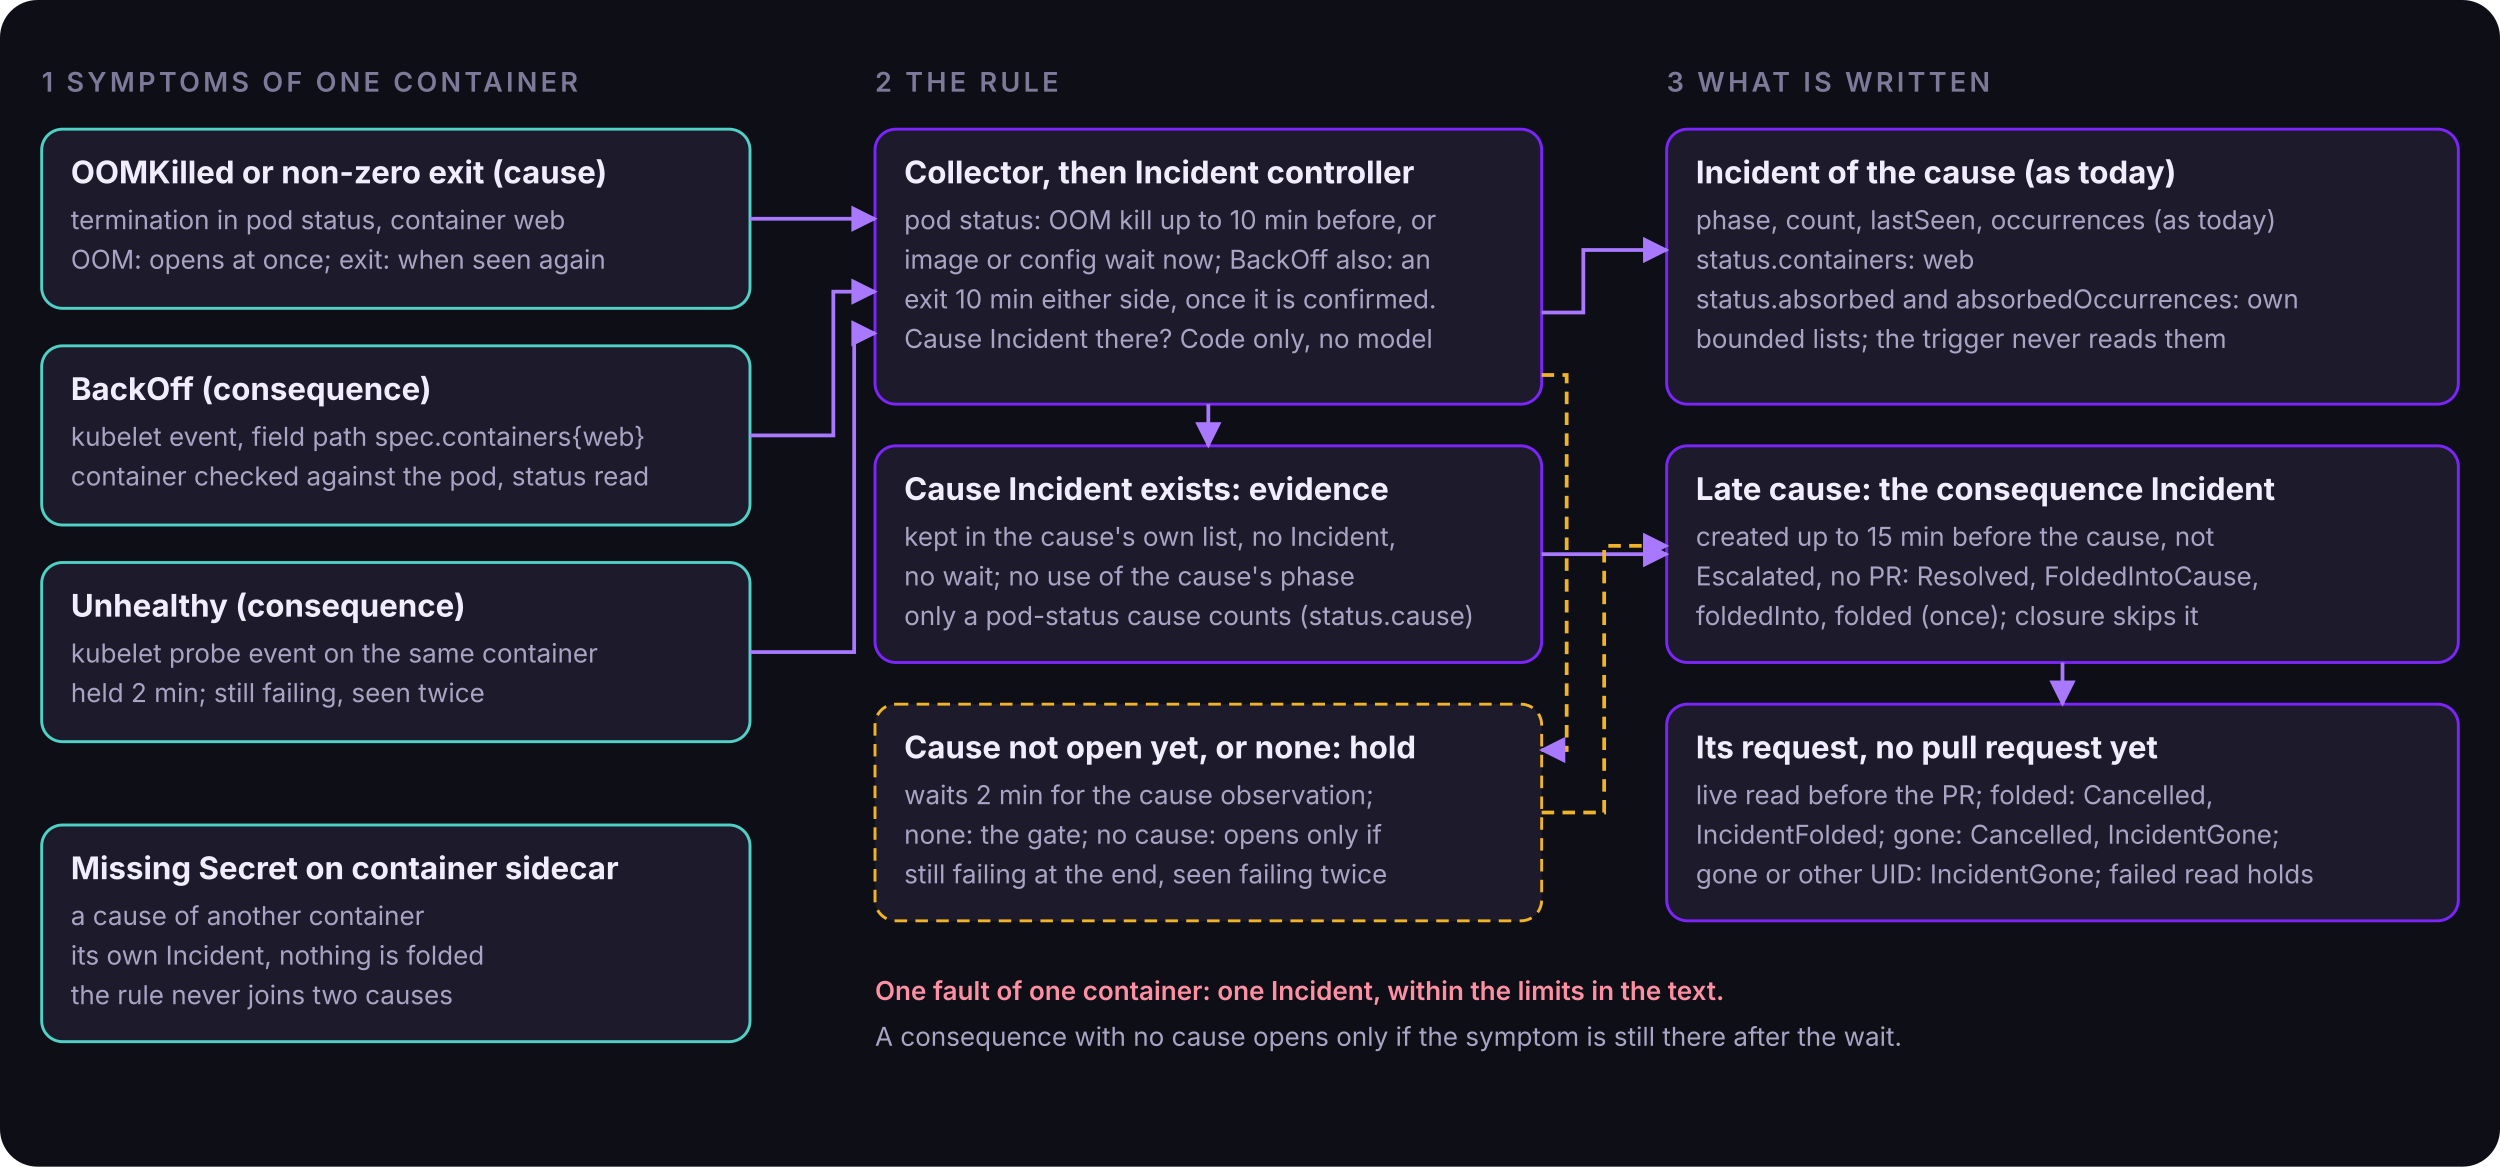
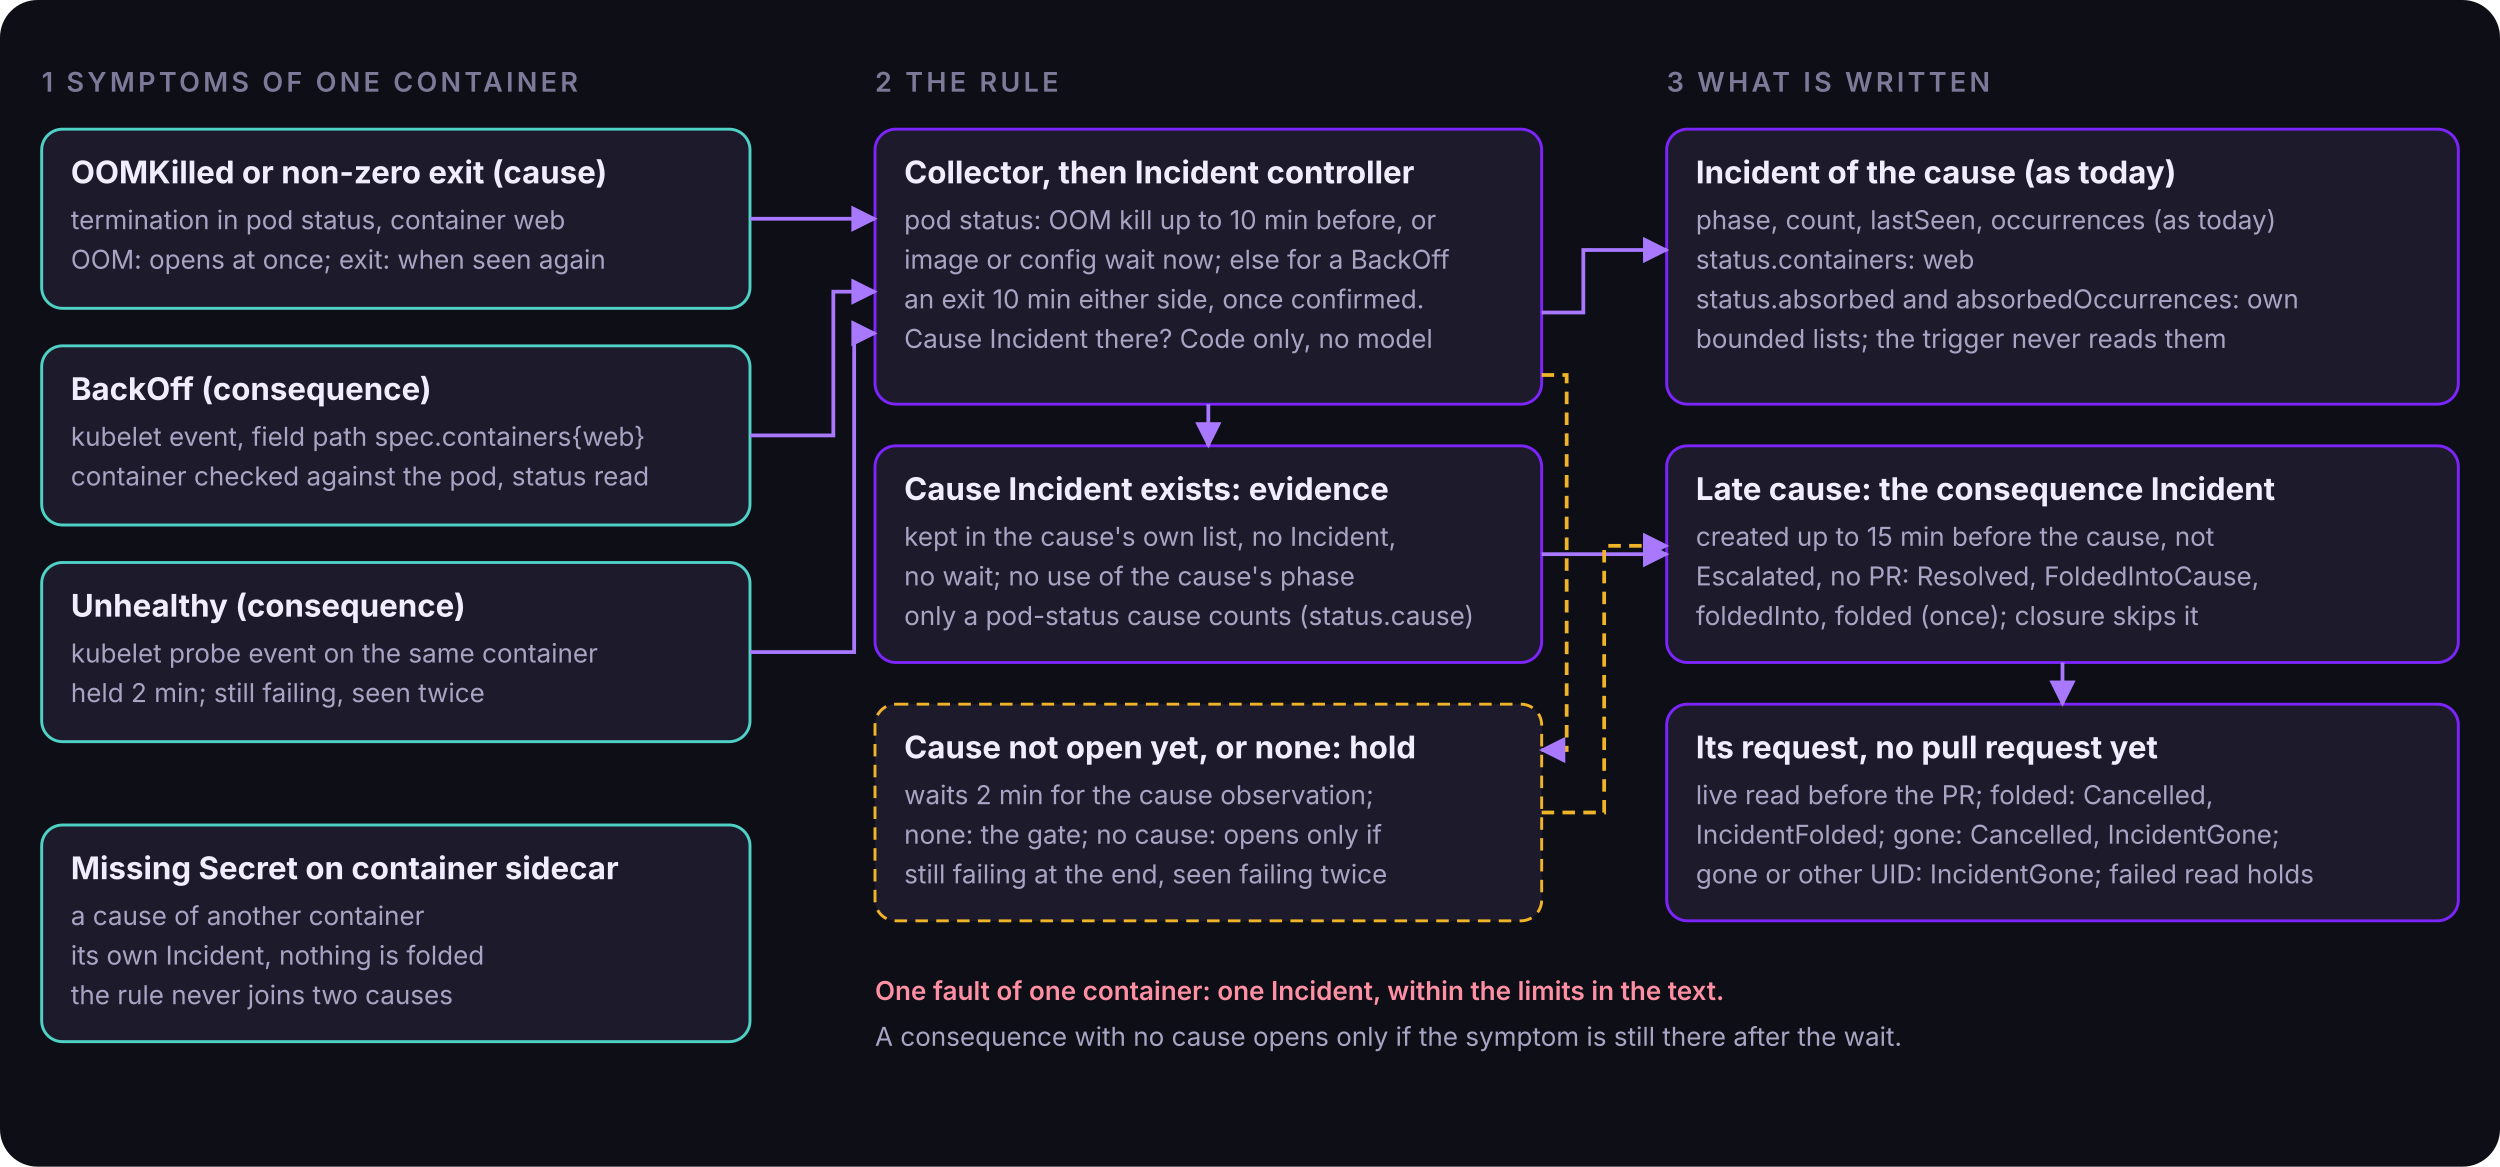
<svg xmlns="http://www.w3.org/2000/svg" viewBox="0 0 1200 560" role="img" aria-labelledby="t d" font-family="Inter, 'Segoe UI', system-ui, -apple-system, sans-serif">
  <defs>
    <marker id="a" viewBox="0 0 10 10" refX="9" refY="5" markerWidth="7" markerHeight="7" orient="auto-start-reverse">
      <path d="M0 0 10 5 0 10z" fill="#a879ff" />
    </marker>
    <style>
.bt{fill:#1d1b2b;stroke:#7c24fc;stroke-width:1.4}
.ext{fill:#1d1b2b;stroke:#4fd1c5;stroke-width:1.4}
.hold{fill:#1d1b2b;stroke:#f0b429;stroke-width:1.4;stroke-dasharray:6 4}
.lanet{fill:#7d7999;font-size:13px;font-weight:600;letter-spacing:.12em}
.h{fill:#f1edff;font-size:15px;font-weight:650}
.s{fill:#a9a4c4;font-size:12.5px}
.no{fill:#ff8fa3;font-size:12.5px;font-weight:600}
.fb{stroke:#a879ff;stroke-width:1.8;fill:none}
.dash{stroke:#f0b429;stroke-width:1.8;fill:none;stroke-dasharray:6 4}
</style>
  </defs>
  <rect width="1200" height="560" rx="18" fill="#0e0e16" />
  <text class="lanet" x="20" y="44">1  SYMPTOMS OF ONE CONTAINER</text>
  <text class="lanet" x="420" y="44">2  THE RULE</text>
  <text class="lanet" x="800" y="44">3  WHAT IS WRITTEN</text>
  <rect class="ext" x="20" y="62" width="340" height="86" rx="10" />
  <text class="h" x="34" y="88">OOMKilled or non-zero exit (cause)</text>
  <text class="s" x="34" y="110">termination in pod status, container web</text>
  <text class="s" x="34" y="129">OOM: opens at once; exit: when seen again</text>
  <rect class="ext" x="20" y="166" width="340" height="86" rx="10" />
  <text class="h" x="34" y="192">BackOff (consequence)</text>
  <text class="s" x="34" y="214">kubelet event, field path spec.containers{web}</text>
  <text class="s" x="34" y="233">container checked against the pod, status read</text>
  <rect class="ext" x="20" y="270" width="340" height="86" rx="10" />
  <text class="h" x="34" y="296">Unhealthy (consequence)</text>
  <text class="s" x="34" y="318">kubelet probe event on the same container</text>
  <text class="s" x="34" y="337">held 2 min; still failing, seen twice</text>
  <rect class="ext" x="20" y="396" width="340" height="104" rx="10" />
  <text class="h" x="34" y="422">Missing Secret on container sidecar</text>
  <text class="s" x="34" y="444">a cause of another container</text>
  <text class="s" x="34" y="463">its own Incident, nothing is folded</text>
  <text class="s" x="34" y="482">the rule never joins two causes</text>
  <rect class="bt" x="420" y="62" width="320" height="132" rx="10" />
  <text class="h" x="434" y="88">Collector, then Incident controller</text>
  <text class="s" x="434" y="110">pod status: OOM kill up to 10 min before, or</text>
-   <text class="s" x="434" y="129">image or config wait now; BackOff also: an</text>
-   <text class="s" x="434" y="148">exit 10 min either side, once it is confirmed.</text>
+   <text class="s" x="434" y="129">image or config wait now; else for a BackOff</text>
+   <text class="s" x="434" y="148">an exit 10 min either side, once confirmed.</text>
  <text class="s" x="434" y="167">Cause Incident there? Code only, no model</text>
  <rect class="bt" x="420" y="214" width="320" height="104" rx="10" />
  <text class="h" x="434" y="240">Cause Incident exists: evidence</text>
  <text class="s" x="434" y="262">kept in the cause's own list, no Incident,</text>
  <text class="s" x="434" y="281">no wait; no use of the cause's phase</text>
  <text class="s" x="434" y="300">only a pod-status cause counts (status.cause)</text>
  <rect class="hold" x="420" y="338" width="320" height="104" rx="10" />
  <text class="h" x="434" y="364">Cause not open yet, or none: hold</text>
  <text class="s" x="434" y="386">waits 2 min for the cause observation;</text>
  <text class="s" x="434" y="405">none: the gate; no cause: opens only if</text>
  <text class="s" x="434" y="424">still failing at the end, seen failing twice</text>
  <path class="fb" d="M360 105 L420 105" marker-end="url(#a)" />
  <path class="fb" d="M360 209 L400 209 L400 140 L420 140" marker-end="url(#a)" />
  <path class="fb" d="M360 313 L410 313 L410 160 L420 160" marker-end="url(#a)" />
  <path class="fb" d="M580 194 L580 214" marker-end="url(#a)" />
  <path class="dash" d="M740 180 L752 180 L752 360 L740 360" marker-end="url(#a)" />
  <rect class="bt" x="800" y="62" width="380" height="132" rx="10" />
  <text class="h" x="814" y="88">Incident of the cause (as today)</text>
  <text class="s" x="814" y="110">phase, count, lastSeen, occurrences (as today)</text>
  <text class="s" x="814" y="129">status.containers: web</text>
  <text class="s" x="814" y="148">status.absorbed and absorbedOccurrences: own</text>
  <text class="s" x="814" y="167">bounded lists; the trigger never reads them</text>
  <rect class="bt" x="800" y="214" width="380" height="104" rx="10" />
  <text class="h" x="814" y="240">Late cause: the consequence Incident</text>
  <text class="s" x="814" y="262">created up to 15 min before the cause, not</text>
  <text class="s" x="814" y="281">Escalated, no PR: Resolved, FoldedIntoCause,</text>
  <text class="s" x="814" y="300">foldedInto, folded (once); closure skips it</text>
  <rect class="bt" x="800" y="338" width="380" height="104" rx="10" />
  <text class="h" x="814" y="364">Its request, no pull request yet</text>
  <text class="s" x="814" y="386">live read before the PR; folded: Cancelled,</text>
  <text class="s" x="814" y="405">IncidentFolded; gone: Cancelled, IncidentGone;</text>
  <text class="s" x="814" y="424">gone or other UID: IncidentGone; failed read holds</text>
  <path class="fb" d="M740 266 L800 266" marker-end="url(#a)" />
  <path class="fb" d="M740 150 L760 150 L760 120 L800 120" marker-end="url(#a)" />
  <path class="fb" d="M990 318 L990 338" marker-end="url(#a)" />
  <path class="dash" d="M740 390 L770 390 L770 262 L800 262" marker-end="url(#a)" />
  <text class="no" x="420" y="480">One fault of one container: one Incident, within the limits in the text.</text>
  <text class="s" x="420" y="502">A consequence with no cause opens only if the symptom is still there after the wait.</text>
</svg>
